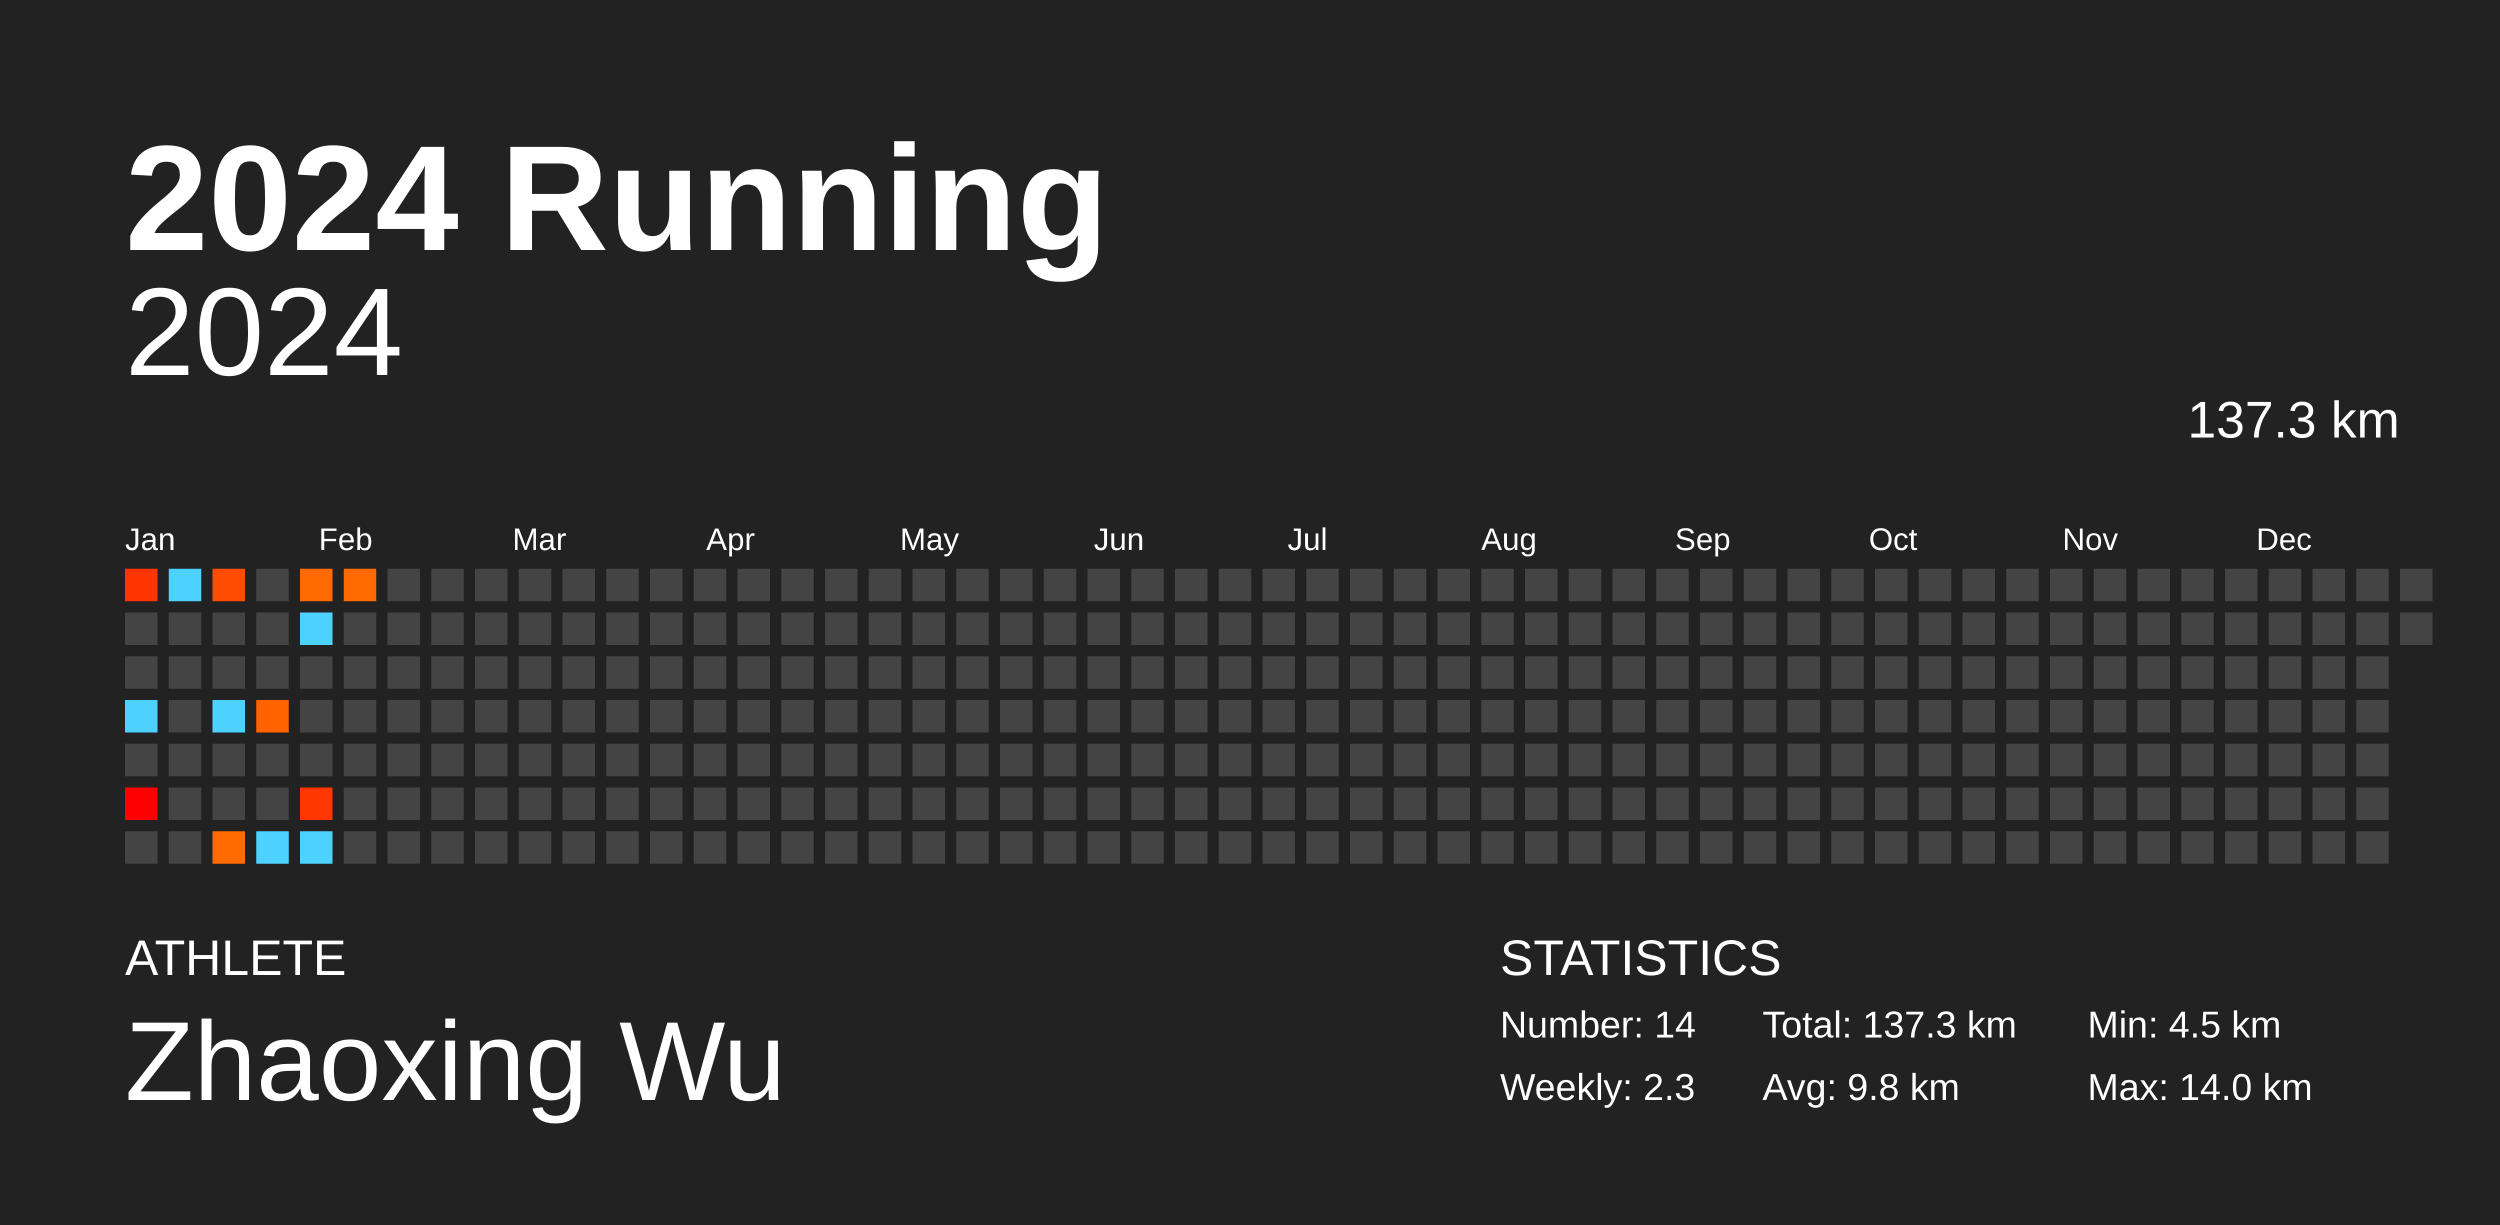
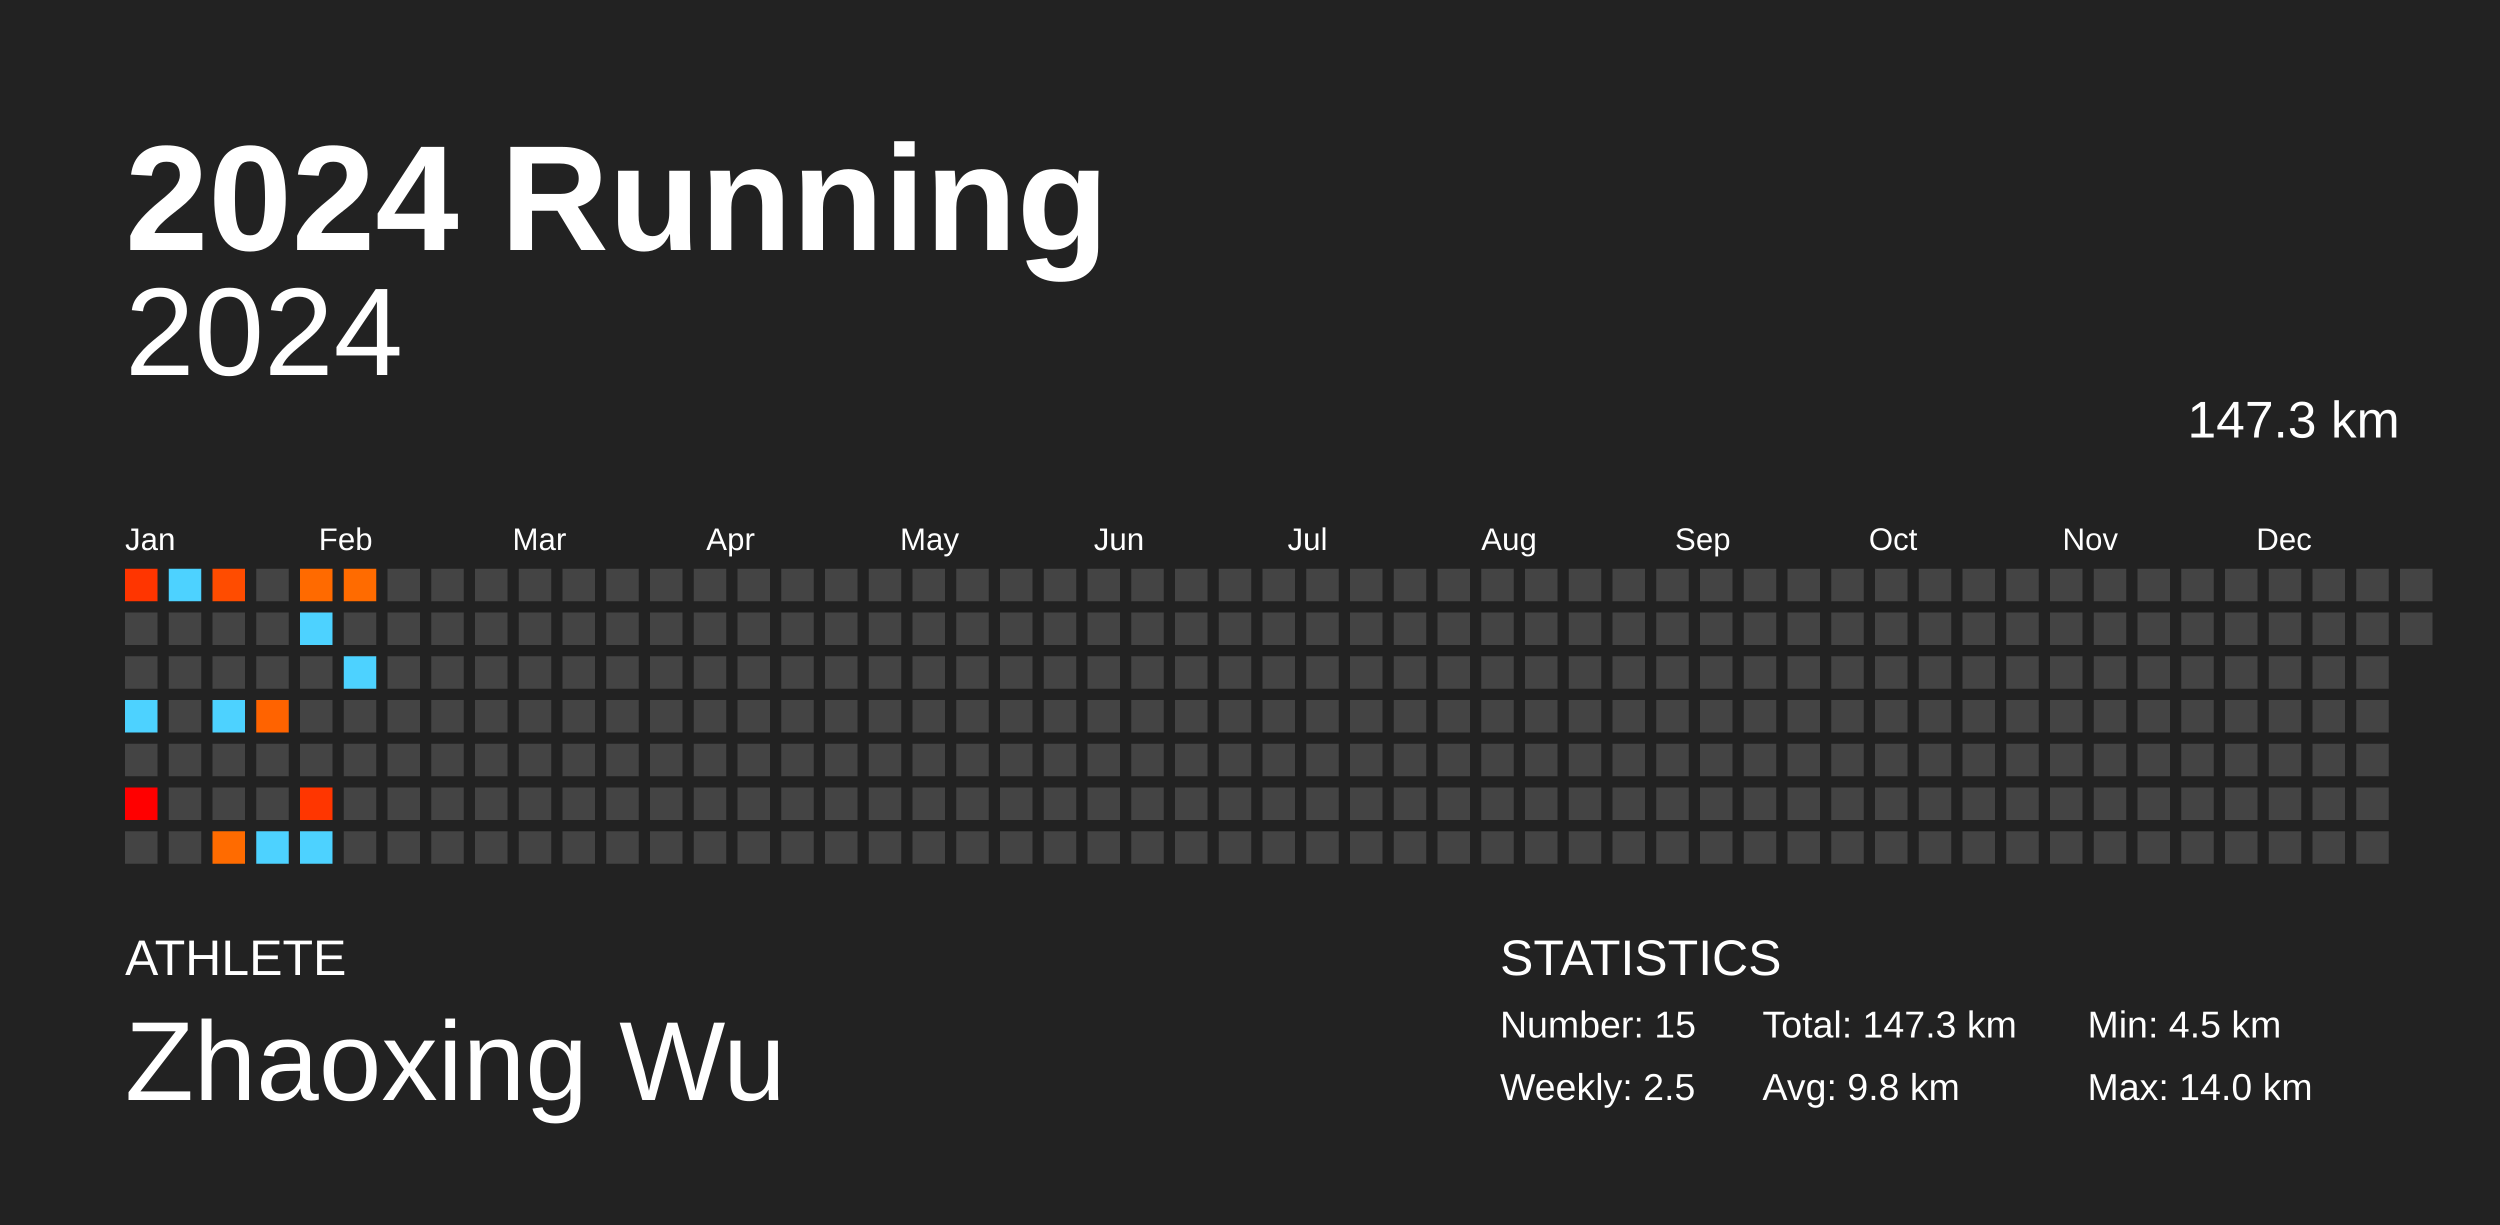
<svg xmlns="http://www.w3.org/2000/svg" baseProfile="full" height="98mm" version="1.1" viewBox="0,0,200,98" width="200mm">
  <defs />
  <rect fill="#222222" height="98" width="200" x="0" y="0" />
  <text fill="#FFFFFF" style="font-size:12px; font-family:Arial; font-weight:bold;" x="10" y="20">2024 Running</text>
  <text fill="#FFFFFF" style="font-size:4px; font-family:Arial" x="10" y="78">ATHLETE</text>
  <text fill="#FFFFFF" style="font-size:9px; font-family:Arial" x="10" y="88">Zhaoxing Wu</text>
  <text fill="#FFFFFF" style="font-size:4px; font-family:Arial" x="120" y="78">STATISTICS</text>
-   <text fill="#FFFFFF" style="font-size:3px; font-family:Arial" x="120" y="83">Number: 14</text>
-   <text fill="#FFFFFF" style="font-size:3px; font-family:Arial" x="120" y="88">Weekly: 2.3</text>
-   <text fill="#FFFFFF" style="font-size:3px; font-family:Arial" x="141" y="83">Total: 137.3 km</text>
+   <text fill="#FFFFFF" style="font-size:3px; font-family:Arial" x="120" y="83">Number: 15</text>
+   <text fill="#FFFFFF" style="font-size:3px; font-family:Arial" x="120" y="88">Weekly: 2.5</text>
+   <text fill="#FFFFFF" style="font-size:3px; font-family:Arial" x="141" y="83">Total: 147.3 km</text>
  <text fill="#FFFFFF" style="font-size:3px; font-family:Arial" x="141" y="88">Avg: 9.8 km</text>
  <text fill="#FFFFFF" style="font-size:3px; font-family:Arial" x="167" y="83">Min: 4.5 km</text>
  <text fill="#FFFFFF" style="font-size:3px; font-family:Arial" x="167" y="88">Max: 14.0 km</text>
  <text alignment-baseline="hanging" fill="#FFFFFF" style="font-size:10.0px; font-family:Arial;" x="10" y="30">2024</text>
-   <text alignment-baseline="hanging" fill="#FFFFFF" style="font-size:4.125px; font-family:Arial;" x="175" y="35">137.3 km</text>
+   <text alignment-baseline="hanging" fill="#FFFFFF" style="font-size:4.125px; font-family:Arial;" x="175" y="35">147.3 km</text>
  <text fill="#FFFFFF" style="font-size:2.5px; font-family:Arial" x="10.0" y="44">Jan</text>
  <text fill="#FFFFFF" style="font-size:2.5px; font-family:Arial" x="25.5" y="44">Feb</text>
  <text fill="#FFFFFF" style="font-size:2.5px; font-family:Arial" x="41.0" y="44">Mar</text>
  <text fill="#FFFFFF" style="font-size:2.5px; font-family:Arial" x="56.5" y="44">Apr</text>
  <text fill="#FFFFFF" style="font-size:2.5px; font-family:Arial" x="72.0" y="44">May</text>
  <text fill="#FFFFFF" style="font-size:2.5px; font-family:Arial" x="87.5" y="44">Jun</text>
  <text fill="#FFFFFF" style="font-size:2.5px; font-family:Arial" x="103.0" y="44">Jul</text>
  <text fill="#FFFFFF" style="font-size:2.5px; font-family:Arial" x="118.5" y="44">Aug</text>
  <text fill="#FFFFFF" style="font-size:2.5px; font-family:Arial" x="134.0" y="44">Sep</text>
  <text fill="#FFFFFF" style="font-size:2.5px; font-family:Arial" x="149.5" y="44">Oct</text>
  <text fill="#FFFFFF" style="font-size:2.5px; font-family:Arial" x="165.0" y="44">Nov</text>
  <text fill="#FFFFFF" style="font-size:2.5px; font-family:Arial" x="180.5" y="44">Dec</text>
  <rect fill="#ff3500" height="2.6" width="2.6" x="10.0" y="45.5" />
  <rect fill="#444444" height="2.6" width="2.6" x="10.0" y="49.0" />
  <rect fill="#444444" height="2.6" width="2.6" x="10.0" y="52.5" />
  <rect fill="#4dd2ff" height="2.6" width="2.6" x="10.0" y="56.0" />
  <rect fill="#444444" height="2.6" width="2.6" x="10.0" y="59.5" />
  <rect fill="#ff0000" height="2.6" width="2.6" x="10.0" y="63.0" />
  <rect fill="#444444" height="2.6" width="2.6" x="10.0" y="66.5" />
  <rect fill="#4dd2ff" height="2.6" width="2.6" x="13.5" y="45.5" />
  <rect fill="#444444" height="2.6" width="2.6" x="13.5" y="49.0" />
  <rect fill="#444444" height="2.6" width="2.6" x="13.5" y="52.5" />
  <rect fill="#444444" height="2.6" width="2.6" x="13.5" y="56.0" />
  <rect fill="#444444" height="2.6" width="2.6" x="13.5" y="59.5" />
  <rect fill="#444444" height="2.6" width="2.6" x="13.5" y="63.0" />
  <rect fill="#444444" height="2.6" width="2.6" x="13.5" y="66.5" />
  <rect fill="#ff4c00" height="2.6" width="2.6" x="17.0" y="45.5" />
  <rect fill="#444444" height="2.6" width="2.6" x="17.0" y="49.0" />
  <rect fill="#444444" height="2.6" width="2.6" x="17.0" y="52.5" />
  <rect fill="#4dd2ff" height="2.6" width="2.6" x="17.0" y="56.0" />
  <rect fill="#444444" height="2.6" width="2.6" x="17.0" y="59.5" />
  <rect fill="#444444" height="2.6" width="2.6" x="17.0" y="63.0" />
  <rect fill="#ff6b00" height="2.6" width="2.6" x="17.0" y="66.5" />
  <rect fill="#444444" height="2.6" width="2.6" x="20.5" y="45.5" />
  <rect fill="#444444" height="2.6" width="2.6" x="20.5" y="49.0" />
  <rect fill="#444444" height="2.6" width="2.6" x="20.5" y="52.5" />
  <rect fill="#ff6300" height="2.6" width="2.6" x="20.5" y="56.0" />
  <rect fill="#444444" height="2.6" width="2.6" x="20.5" y="59.5" />
  <rect fill="#444444" height="2.6" width="2.6" x="20.5" y="63.0" />
  <rect fill="#4dd2ff" height="2.6" width="2.6" x="20.5" y="66.5" />
  <rect fill="#ff6a00" height="2.6" width="2.6" x="24.0" y="45.5" />
  <rect fill="#4dd2ff" height="2.6" width="2.6" x="24.0" y="49.0" />
  <rect fill="#444444" height="2.6" width="2.6" x="24.0" y="52.5" />
  <rect fill="#444444" height="2.6" width="2.6" x="24.0" y="56.0" />
  <rect fill="#444444" height="2.6" width="2.6" x="24.0" y="59.5" />
  <rect fill="#ff3600" height="2.6" width="2.6" x="24.0" y="63.0" />
  <rect fill="#4dd2ff" height="2.6" width="2.6" x="24.0" y="66.5" />
  <rect fill="#ff6b00" height="2.6" width="2.6" x="27.5" y="45.5" />
  <rect fill="#444444" height="2.6" width="2.6" x="27.5" y="49.0" />
-   <rect fill="#444444" height="2.6" width="2.6" x="27.5" y="52.5" />
+   <rect fill="#4dd2ff" height="2.6" width="2.6" x="27.5" y="52.5" />
  <rect fill="#444444" height="2.6" width="2.6" x="27.5" y="56.0" />
  <rect fill="#444444" height="2.6" width="2.6" x="27.5" y="59.5" />
  <rect fill="#444444" height="2.6" width="2.6" x="27.5" y="63.0" />
  <rect fill="#444444" height="2.6" width="2.6" x="27.5" y="66.5" />
  <rect fill="#444444" height="2.6" width="2.6" x="31.0" y="45.5" />
  <rect fill="#444444" height="2.6" width="2.6" x="31.0" y="49.0" />
  <rect fill="#444444" height="2.6" width="2.6" x="31.0" y="52.5" />
  <rect fill="#444444" height="2.6" width="2.6" x="31.0" y="56.0" />
  <rect fill="#444444" height="2.6" width="2.6" x="31.0" y="59.5" />
  <rect fill="#444444" height="2.6" width="2.6" x="31.0" y="63.0" />
  <rect fill="#444444" height="2.6" width="2.6" x="31.0" y="66.5" />
  <rect fill="#444444" height="2.6" width="2.6" x="34.5" y="45.5" />
  <rect fill="#444444" height="2.6" width="2.6" x="34.5" y="49.0" />
  <rect fill="#444444" height="2.6" width="2.6" x="34.5" y="52.5" />
  <rect fill="#444444" height="2.6" width="2.6" x="34.5" y="56.0" />
  <rect fill="#444444" height="2.6" width="2.6" x="34.5" y="59.5" />
  <rect fill="#444444" height="2.6" width="2.6" x="34.5" y="63.0" />
  <rect fill="#444444" height="2.6" width="2.6" x="34.5" y="66.5" />
  <rect fill="#444444" height="2.6" width="2.6" x="38.0" y="45.5" />
  <rect fill="#444444" height="2.6" width="2.6" x="38.0" y="49.0" />
  <rect fill="#444444" height="2.6" width="2.6" x="38.0" y="52.5" />
  <rect fill="#444444" height="2.6" width="2.6" x="38.0" y="56.0" />
  <rect fill="#444444" height="2.6" width="2.6" x="38.0" y="59.5" />
  <rect fill="#444444" height="2.6" width="2.6" x="38.0" y="63.0" />
  <rect fill="#444444" height="2.6" width="2.6" x="38.0" y="66.5" />
  <rect fill="#444444" height="2.6" width="2.6" x="41.5" y="45.5" />
  <rect fill="#444444" height="2.6" width="2.6" x="41.5" y="49.0" />
  <rect fill="#444444" height="2.6" width="2.6" x="41.5" y="52.5" />
  <rect fill="#444444" height="2.6" width="2.6" x="41.5" y="56.0" />
  <rect fill="#444444" height="2.6" width="2.6" x="41.5" y="59.5" />
  <rect fill="#444444" height="2.6" width="2.6" x="41.5" y="63.0" />
  <rect fill="#444444" height="2.6" width="2.6" x="41.5" y="66.5" />
  <rect fill="#444444" height="2.6" width="2.6" x="45.0" y="45.5" />
  <rect fill="#444444" height="2.6" width="2.6" x="45.0" y="49.0" />
  <rect fill="#444444" height="2.6" width="2.6" x="45.0" y="52.5" />
  <rect fill="#444444" height="2.6" width="2.6" x="45.0" y="56.0" />
  <rect fill="#444444" height="2.6" width="2.6" x="45.0" y="59.5" />
  <rect fill="#444444" height="2.6" width="2.6" x="45.0" y="63.0" />
  <rect fill="#444444" height="2.6" width="2.6" x="45.0" y="66.5" />
  <rect fill="#444444" height="2.6" width="2.6" x="48.5" y="45.5" />
  <rect fill="#444444" height="2.6" width="2.6" x="48.5" y="49.0" />
  <rect fill="#444444" height="2.6" width="2.6" x="48.5" y="52.5" />
  <rect fill="#444444" height="2.6" width="2.6" x="48.5" y="56.0" />
  <rect fill="#444444" height="2.6" width="2.6" x="48.5" y="59.5" />
  <rect fill="#444444" height="2.6" width="2.6" x="48.5" y="63.0" />
  <rect fill="#444444" height="2.6" width="2.6" x="48.5" y="66.5" />
  <rect fill="#444444" height="2.6" width="2.6" x="52.0" y="45.5" />
  <rect fill="#444444" height="2.6" width="2.6" x="52.0" y="49.0" />
  <rect fill="#444444" height="2.6" width="2.6" x="52.0" y="52.5" />
  <rect fill="#444444" height="2.6" width="2.6" x="52.0" y="56.0" />
  <rect fill="#444444" height="2.6" width="2.6" x="52.0" y="59.5" />
  <rect fill="#444444" height="2.6" width="2.6" x="52.0" y="63.0" />
  <rect fill="#444444" height="2.6" width="2.6" x="52.0" y="66.5" />
  <rect fill="#444444" height="2.6" width="2.6" x="55.5" y="45.5" />
  <rect fill="#444444" height="2.6" width="2.6" x="55.5" y="49.0" />
  <rect fill="#444444" height="2.6" width="2.6" x="55.5" y="52.5" />
  <rect fill="#444444" height="2.6" width="2.6" x="55.5" y="56.0" />
  <rect fill="#444444" height="2.6" width="2.6" x="55.5" y="59.5" />
  <rect fill="#444444" height="2.6" width="2.6" x="55.5" y="63.0" />
  <rect fill="#444444" height="2.6" width="2.6" x="55.5" y="66.5" />
  <rect fill="#444444" height="2.6" width="2.6" x="59.0" y="45.5" />
  <rect fill="#444444" height="2.6" width="2.6" x="59.0" y="49.0" />
  <rect fill="#444444" height="2.6" width="2.6" x="59.0" y="52.5" />
  <rect fill="#444444" height="2.6" width="2.6" x="59.0" y="56.0" />
  <rect fill="#444444" height="2.6" width="2.6" x="59.0" y="59.5" />
  <rect fill="#444444" height="2.6" width="2.6" x="59.0" y="63.0" />
  <rect fill="#444444" height="2.6" width="2.6" x="59.0" y="66.5" />
  <rect fill="#444444" height="2.6" width="2.6" x="62.5" y="45.5" />
  <rect fill="#444444" height="2.6" width="2.6" x="62.5" y="49.0" />
  <rect fill="#444444" height="2.6" width="2.6" x="62.5" y="52.5" />
  <rect fill="#444444" height="2.6" width="2.6" x="62.5" y="56.0" />
  <rect fill="#444444" height="2.6" width="2.6" x="62.5" y="59.5" />
  <rect fill="#444444" height="2.6" width="2.6" x="62.5" y="63.0" />
  <rect fill="#444444" height="2.6" width="2.6" x="62.5" y="66.5" />
  <rect fill="#444444" height="2.6" width="2.6" x="66.0" y="45.5" />
  <rect fill="#444444" height="2.6" width="2.6" x="66.0" y="49.0" />
  <rect fill="#444444" height="2.6" width="2.6" x="66.0" y="52.5" />
  <rect fill="#444444" height="2.6" width="2.6" x="66.0" y="56.0" />
  <rect fill="#444444" height="2.6" width="2.6" x="66.0" y="59.5" />
  <rect fill="#444444" height="2.6" width="2.6" x="66.0" y="63.0" />
  <rect fill="#444444" height="2.6" width="2.6" x="66.0" y="66.5" />
  <rect fill="#444444" height="2.6" width="2.6" x="69.5" y="45.5" />
  <rect fill="#444444" height="2.6" width="2.6" x="69.5" y="49.0" />
  <rect fill="#444444" height="2.6" width="2.6" x="69.5" y="52.5" />
  <rect fill="#444444" height="2.6" width="2.6" x="69.5" y="56.0" />
  <rect fill="#444444" height="2.6" width="2.6" x="69.5" y="59.5" />
  <rect fill="#444444" height="2.6" width="2.6" x="69.5" y="63.0" />
  <rect fill="#444444" height="2.6" width="2.6" x="69.5" y="66.5" />
  <rect fill="#444444" height="2.6" width="2.6" x="73.0" y="45.5" />
  <rect fill="#444444" height="2.6" width="2.6" x="73.0" y="49.0" />
  <rect fill="#444444" height="2.6" width="2.6" x="73.0" y="52.5" />
  <rect fill="#444444" height="2.6" width="2.6" x="73.0" y="56.0" />
  <rect fill="#444444" height="2.6" width="2.6" x="73.0" y="59.5" />
  <rect fill="#444444" height="2.6" width="2.6" x="73.0" y="63.0" />
  <rect fill="#444444" height="2.6" width="2.6" x="73.0" y="66.5" />
  <rect fill="#444444" height="2.6" width="2.6" x="76.5" y="45.5" />
  <rect fill="#444444" height="2.6" width="2.6" x="76.5" y="49.0" />
  <rect fill="#444444" height="2.6" width="2.6" x="76.5" y="52.5" />
  <rect fill="#444444" height="2.6" width="2.6" x="76.5" y="56.0" />
  <rect fill="#444444" height="2.6" width="2.6" x="76.5" y="59.5" />
  <rect fill="#444444" height="2.6" width="2.6" x="76.5" y="63.0" />
  <rect fill="#444444" height="2.6" width="2.6" x="76.5" y="66.5" />
  <rect fill="#444444" height="2.6" width="2.6" x="80.0" y="45.5" />
  <rect fill="#444444" height="2.6" width="2.6" x="80.0" y="49.0" />
  <rect fill="#444444" height="2.6" width="2.6" x="80.0" y="52.5" />
  <rect fill="#444444" height="2.6" width="2.6" x="80.0" y="56.0" />
  <rect fill="#444444" height="2.6" width="2.6" x="80.0" y="59.5" />
  <rect fill="#444444" height="2.6" width="2.6" x="80.0" y="63.0" />
  <rect fill="#444444" height="2.6" width="2.6" x="80.0" y="66.5" />
  <rect fill="#444444" height="2.6" width="2.6" x="83.5" y="45.5" />
  <rect fill="#444444" height="2.6" width="2.6" x="83.5" y="49.0" />
  <rect fill="#444444" height="2.6" width="2.6" x="83.5" y="52.5" />
  <rect fill="#444444" height="2.6" width="2.6" x="83.5" y="56.0" />
  <rect fill="#444444" height="2.6" width="2.6" x="83.5" y="59.5" />
  <rect fill="#444444" height="2.6" width="2.6" x="83.5" y="63.0" />
  <rect fill="#444444" height="2.6" width="2.6" x="83.5" y="66.5" />
  <rect fill="#444444" height="2.6" width="2.6" x="87.0" y="45.5" />
  <rect fill="#444444" height="2.6" width="2.6" x="87.0" y="49.0" />
  <rect fill="#444444" height="2.6" width="2.6" x="87.0" y="52.5" />
  <rect fill="#444444" height="2.6" width="2.6" x="87.0" y="56.0" />
  <rect fill="#444444" height="2.6" width="2.6" x="87.0" y="59.5" />
  <rect fill="#444444" height="2.6" width="2.6" x="87.0" y="63.0" />
  <rect fill="#444444" height="2.6" width="2.6" x="87.0" y="66.5" />
  <rect fill="#444444" height="2.6" width="2.6" x="90.5" y="45.5" />
  <rect fill="#444444" height="2.6" width="2.6" x="90.5" y="49.0" />
  <rect fill="#444444" height="2.6" width="2.6" x="90.5" y="52.5" />
  <rect fill="#444444" height="2.6" width="2.6" x="90.5" y="56.0" />
  <rect fill="#444444" height="2.6" width="2.6" x="90.5" y="59.5" />
  <rect fill="#444444" height="2.6" width="2.6" x="90.5" y="63.0" />
  <rect fill="#444444" height="2.6" width="2.6" x="90.5" y="66.5" />
  <rect fill="#444444" height="2.6" width="2.6" x="94.0" y="45.5" />
  <rect fill="#444444" height="2.6" width="2.6" x="94.0" y="49.0" />
  <rect fill="#444444" height="2.6" width="2.6" x="94.0" y="52.5" />
  <rect fill="#444444" height="2.6" width="2.6" x="94.0" y="56.0" />
  <rect fill="#444444" height="2.6" width="2.6" x="94.0" y="59.5" />
  <rect fill="#444444" height="2.6" width="2.6" x="94.0" y="63.0" />
  <rect fill="#444444" height="2.6" width="2.6" x="94.0" y="66.5" />
  <rect fill="#444444" height="2.6" width="2.6" x="97.5" y="45.5" />
  <rect fill="#444444" height="2.6" width="2.6" x="97.5" y="49.0" />
  <rect fill="#444444" height="2.6" width="2.6" x="97.5" y="52.5" />
  <rect fill="#444444" height="2.6" width="2.6" x="97.5" y="56.0" />
  <rect fill="#444444" height="2.6" width="2.6" x="97.5" y="59.5" />
  <rect fill="#444444" height="2.6" width="2.6" x="97.5" y="63.0" />
  <rect fill="#444444" height="2.6" width="2.6" x="97.5" y="66.5" />
  <rect fill="#444444" height="2.6" width="2.6" x="101.0" y="45.5" />
  <rect fill="#444444" height="2.6" width="2.6" x="101.0" y="49.0" />
  <rect fill="#444444" height="2.6" width="2.6" x="101.0" y="52.5" />
  <rect fill="#444444" height="2.6" width="2.6" x="101.0" y="56.0" />
  <rect fill="#444444" height="2.6" width="2.6" x="101.0" y="59.5" />
  <rect fill="#444444" height="2.6" width="2.6" x="101.0" y="63.0" />
  <rect fill="#444444" height="2.6" width="2.6" x="101.0" y="66.5" />
  <rect fill="#444444" height="2.6" width="2.6" x="104.5" y="45.5" />
  <rect fill="#444444" height="2.6" width="2.6" x="104.5" y="49.0" />
  <rect fill="#444444" height="2.6" width="2.6" x="104.5" y="52.5" />
  <rect fill="#444444" height="2.6" width="2.6" x="104.5" y="56.0" />
  <rect fill="#444444" height="2.6" width="2.6" x="104.5" y="59.5" />
  <rect fill="#444444" height="2.6" width="2.6" x="104.5" y="63.0" />
  <rect fill="#444444" height="2.6" width="2.6" x="104.5" y="66.5" />
  <rect fill="#444444" height="2.6" width="2.6" x="108.0" y="45.5" />
  <rect fill="#444444" height="2.6" width="2.6" x="108.0" y="49.0" />
  <rect fill="#444444" height="2.6" width="2.6" x="108.0" y="52.5" />
  <rect fill="#444444" height="2.6" width="2.6" x="108.0" y="56.0" />
  <rect fill="#444444" height="2.6" width="2.6" x="108.0" y="59.5" />
  <rect fill="#444444" height="2.6" width="2.6" x="108.0" y="63.0" />
  <rect fill="#444444" height="2.6" width="2.6" x="108.0" y="66.5" />
  <rect fill="#444444" height="2.6" width="2.6" x="111.5" y="45.5" />
  <rect fill="#444444" height="2.6" width="2.6" x="111.5" y="49.0" />
  <rect fill="#444444" height="2.6" width="2.6" x="111.5" y="52.5" />
  <rect fill="#444444" height="2.6" width="2.6" x="111.5" y="56.0" />
  <rect fill="#444444" height="2.6" width="2.6" x="111.5" y="59.5" />
  <rect fill="#444444" height="2.6" width="2.6" x="111.5" y="63.0" />
  <rect fill="#444444" height="2.6" width="2.6" x="111.5" y="66.5" />
  <rect fill="#444444" height="2.6" width="2.6" x="115.0" y="45.5" />
  <rect fill="#444444" height="2.6" width="2.6" x="115.0" y="49.0" />
  <rect fill="#444444" height="2.6" width="2.6" x="115.0" y="52.5" />
  <rect fill="#444444" height="2.6" width="2.6" x="115.0" y="56.0" />
  <rect fill="#444444" height="2.6" width="2.6" x="115.0" y="59.5" />
  <rect fill="#444444" height="2.6" width="2.6" x="115.0" y="63.0" />
  <rect fill="#444444" height="2.6" width="2.6" x="115.0" y="66.5" />
  <rect fill="#444444" height="2.6" width="2.6" x="118.5" y="45.5" />
  <rect fill="#444444" height="2.6" width="2.6" x="118.5" y="49.0" />
  <rect fill="#444444" height="2.6" width="2.6" x="118.5" y="52.5" />
  <rect fill="#444444" height="2.6" width="2.6" x="118.5" y="56.0" />
  <rect fill="#444444" height="2.6" width="2.6" x="118.5" y="59.5" />
  <rect fill="#444444" height="2.6" width="2.6" x="118.5" y="63.0" />
  <rect fill="#444444" height="2.6" width="2.6" x="118.5" y="66.5" />
  <rect fill="#444444" height="2.6" width="2.6" x="122.0" y="45.5" />
  <rect fill="#444444" height="2.6" width="2.6" x="122.0" y="49.0" />
  <rect fill="#444444" height="2.6" width="2.6" x="122.0" y="52.5" />
  <rect fill="#444444" height="2.6" width="2.6" x="122.0" y="56.0" />
  <rect fill="#444444" height="2.6" width="2.6" x="122.0" y="59.5" />
  <rect fill="#444444" height="2.6" width="2.6" x="122.0" y="63.0" />
  <rect fill="#444444" height="2.6" width="2.6" x="122.0" y="66.5" />
  <rect fill="#444444" height="2.6" width="2.6" x="125.5" y="45.5" />
  <rect fill="#444444" height="2.6" width="2.6" x="125.5" y="49.0" />
  <rect fill="#444444" height="2.6" width="2.6" x="125.5" y="52.5" />
  <rect fill="#444444" height="2.6" width="2.6" x="125.5" y="56.0" />
  <rect fill="#444444" height="2.6" width="2.6" x="125.5" y="59.5" />
  <rect fill="#444444" height="2.6" width="2.6" x="125.5" y="63.0" />
  <rect fill="#444444" height="2.6" width="2.6" x="125.5" y="66.5" />
  <rect fill="#444444" height="2.6" width="2.6" x="129.0" y="45.5" />
  <rect fill="#444444" height="2.6" width="2.6" x="129.0" y="49.0" />
  <rect fill="#444444" height="2.6" width="2.6" x="129.0" y="52.5" />
  <rect fill="#444444" height="2.6" width="2.6" x="129.0" y="56.0" />
  <rect fill="#444444" height="2.6" width="2.6" x="129.0" y="59.5" />
  <rect fill="#444444" height="2.6" width="2.6" x="129.0" y="63.0" />
  <rect fill="#444444" height="2.6" width="2.6" x="129.0" y="66.5" />
  <rect fill="#444444" height="2.6" width="2.6" x="132.5" y="45.5" />
  <rect fill="#444444" height="2.6" width="2.6" x="132.5" y="49.0" />
  <rect fill="#444444" height="2.6" width="2.6" x="132.5" y="52.5" />
  <rect fill="#444444" height="2.6" width="2.6" x="132.5" y="56.0" />
  <rect fill="#444444" height="2.6" width="2.6" x="132.5" y="59.5" />
  <rect fill="#444444" height="2.6" width="2.6" x="132.5" y="63.0" />
  <rect fill="#444444" height="2.6" width="2.6" x="132.5" y="66.5" />
  <rect fill="#444444" height="2.6" width="2.6" x="136.0" y="45.5" />
  <rect fill="#444444" height="2.6" width="2.6" x="136.0" y="49.0" />
  <rect fill="#444444" height="2.6" width="2.6" x="136.0" y="52.5" />
  <rect fill="#444444" height="2.6" width="2.6" x="136.0" y="56.0" />
  <rect fill="#444444" height="2.6" width="2.6" x="136.0" y="59.5" />
  <rect fill="#444444" height="2.6" width="2.6" x="136.0" y="63.0" />
  <rect fill="#444444" height="2.6" width="2.6" x="136.0" y="66.5" />
  <rect fill="#444444" height="2.6" width="2.6" x="139.5" y="45.5" />
  <rect fill="#444444" height="2.6" width="2.6" x="139.5" y="49.0" />
  <rect fill="#444444" height="2.6" width="2.6" x="139.5" y="52.5" />
  <rect fill="#444444" height="2.6" width="2.6" x="139.5" y="56.0" />
  <rect fill="#444444" height="2.6" width="2.6" x="139.5" y="59.5" />
  <rect fill="#444444" height="2.6" width="2.6" x="139.5" y="63.0" />
  <rect fill="#444444" height="2.6" width="2.6" x="139.5" y="66.5" />
  <rect fill="#444444" height="2.6" width="2.6" x="143.0" y="45.5" />
  <rect fill="#444444" height="2.6" width="2.6" x="143.0" y="49.0" />
  <rect fill="#444444" height="2.6" width="2.6" x="143.0" y="52.5" />
  <rect fill="#444444" height="2.6" width="2.6" x="143.0" y="56.0" />
  <rect fill="#444444" height="2.6" width="2.6" x="143.0" y="59.5" />
  <rect fill="#444444" height="2.6" width="2.6" x="143.0" y="63.0" />
  <rect fill="#444444" height="2.6" width="2.6" x="143.0" y="66.5" />
  <rect fill="#444444" height="2.6" width="2.6" x="146.5" y="45.5" />
  <rect fill="#444444" height="2.6" width="2.6" x="146.5" y="49.0" />
  <rect fill="#444444" height="2.6" width="2.6" x="146.5" y="52.5" />
  <rect fill="#444444" height="2.6" width="2.6" x="146.5" y="56.0" />
  <rect fill="#444444" height="2.6" width="2.6" x="146.5" y="59.5" />
  <rect fill="#444444" height="2.6" width="2.6" x="146.5" y="63.0" />
  <rect fill="#444444" height="2.6" width="2.6" x="146.5" y="66.5" />
  <rect fill="#444444" height="2.6" width="2.6" x="150.0" y="45.5" />
  <rect fill="#444444" height="2.6" width="2.6" x="150.0" y="49.0" />
  <rect fill="#444444" height="2.6" width="2.6" x="150.0" y="52.5" />
  <rect fill="#444444" height="2.6" width="2.6" x="150.0" y="56.0" />
  <rect fill="#444444" height="2.6" width="2.6" x="150.0" y="59.5" />
  <rect fill="#444444" height="2.6" width="2.6" x="150.0" y="63.0" />
  <rect fill="#444444" height="2.6" width="2.6" x="150.0" y="66.5" />
  <rect fill="#444444" height="2.6" width="2.6" x="153.5" y="45.5" />
  <rect fill="#444444" height="2.6" width="2.6" x="153.5" y="49.0" />
  <rect fill="#444444" height="2.6" width="2.6" x="153.5" y="52.5" />
  <rect fill="#444444" height="2.6" width="2.6" x="153.5" y="56.0" />
  <rect fill="#444444" height="2.6" width="2.6" x="153.5" y="59.5" />
  <rect fill="#444444" height="2.6" width="2.6" x="153.5" y="63.0" />
  <rect fill="#444444" height="2.6" width="2.6" x="153.5" y="66.5" />
  <rect fill="#444444" height="2.6" width="2.6" x="157.0" y="45.5" />
  <rect fill="#444444" height="2.6" width="2.6" x="157.0" y="49.0" />
  <rect fill="#444444" height="2.6" width="2.6" x="157.0" y="52.5" />
  <rect fill="#444444" height="2.6" width="2.6" x="157.0" y="56.0" />
  <rect fill="#444444" height="2.6" width="2.6" x="157.0" y="59.5" />
  <rect fill="#444444" height="2.6" width="2.6" x="157.0" y="63.0" />
  <rect fill="#444444" height="2.6" width="2.6" x="157.0" y="66.5" />
  <rect fill="#444444" height="2.6" width="2.6" x="160.5" y="45.5" />
  <rect fill="#444444" height="2.6" width="2.6" x="160.5" y="49.0" />
  <rect fill="#444444" height="2.6" width="2.6" x="160.5" y="52.5" />
  <rect fill="#444444" height="2.6" width="2.6" x="160.5" y="56.0" />
  <rect fill="#444444" height="2.6" width="2.6" x="160.5" y="59.5" />
  <rect fill="#444444" height="2.6" width="2.6" x="160.5" y="63.0" />
  <rect fill="#444444" height="2.6" width="2.6" x="160.5" y="66.5" />
  <rect fill="#444444" height="2.6" width="2.6" x="164.0" y="45.5" />
  <rect fill="#444444" height="2.6" width="2.6" x="164.0" y="49.0" />
  <rect fill="#444444" height="2.6" width="2.6" x="164.0" y="52.5" />
  <rect fill="#444444" height="2.6" width="2.6" x="164.0" y="56.0" />
  <rect fill="#444444" height="2.6" width="2.6" x="164.0" y="59.5" />
  <rect fill="#444444" height="2.6" width="2.6" x="164.0" y="63.0" />
  <rect fill="#444444" height="2.6" width="2.6" x="164.0" y="66.5" />
  <rect fill="#444444" height="2.6" width="2.6" x="167.5" y="45.5" />
  <rect fill="#444444" height="2.6" width="2.6" x="167.5" y="49.0" />
  <rect fill="#444444" height="2.6" width="2.6" x="167.5" y="52.5" />
  <rect fill="#444444" height="2.6" width="2.6" x="167.5" y="56.0" />
  <rect fill="#444444" height="2.6" width="2.6" x="167.5" y="59.5" />
  <rect fill="#444444" height="2.6" width="2.6" x="167.5" y="63.0" />
  <rect fill="#444444" height="2.6" width="2.6" x="167.5" y="66.5" />
  <rect fill="#444444" height="2.6" width="2.6" x="171.0" y="45.5" />
  <rect fill="#444444" height="2.6" width="2.6" x="171.0" y="49.0" />
  <rect fill="#444444" height="2.6" width="2.6" x="171.0" y="52.5" />
  <rect fill="#444444" height="2.6" width="2.6" x="171.0" y="56.0" />
  <rect fill="#444444" height="2.6" width="2.6" x="171.0" y="59.5" />
  <rect fill="#444444" height="2.6" width="2.6" x="171.0" y="63.0" />
  <rect fill="#444444" height="2.6" width="2.6" x="171.0" y="66.5" />
  <rect fill="#444444" height="2.6" width="2.6" x="174.5" y="45.5" />
  <rect fill="#444444" height="2.6" width="2.6" x="174.5" y="49.0" />
  <rect fill="#444444" height="2.6" width="2.6" x="174.5" y="52.5" />
  <rect fill="#444444" height="2.6" width="2.6" x="174.5" y="56.0" />
  <rect fill="#444444" height="2.6" width="2.6" x="174.5" y="59.5" />
  <rect fill="#444444" height="2.6" width="2.6" x="174.5" y="63.0" />
  <rect fill="#444444" height="2.6" width="2.6" x="174.5" y="66.5" />
  <rect fill="#444444" height="2.6" width="2.6" x="178.0" y="45.5" />
  <rect fill="#444444" height="2.6" width="2.6" x="178.0" y="49.0" />
  <rect fill="#444444" height="2.6" width="2.6" x="178.0" y="52.5" />
  <rect fill="#444444" height="2.6" width="2.6" x="178.0" y="56.0" />
  <rect fill="#444444" height="2.6" width="2.6" x="178.0" y="59.5" />
  <rect fill="#444444" height="2.6" width="2.6" x="178.0" y="63.0" />
  <rect fill="#444444" height="2.6" width="2.6" x="178.0" y="66.5" />
  <rect fill="#444444" height="2.6" width="2.6" x="181.5" y="45.5" />
  <rect fill="#444444" height="2.6" width="2.6" x="181.5" y="49.0" />
  <rect fill="#444444" height="2.6" width="2.6" x="181.5" y="52.5" />
  <rect fill="#444444" height="2.6" width="2.6" x="181.5" y="56.0" />
  <rect fill="#444444" height="2.6" width="2.6" x="181.5" y="59.5" />
  <rect fill="#444444" height="2.6" width="2.6" x="181.5" y="63.0" />
  <rect fill="#444444" height="2.6" width="2.6" x="181.5" y="66.5" />
  <rect fill="#444444" height="2.6" width="2.6" x="185.0" y="45.5" />
  <rect fill="#444444" height="2.6" width="2.6" x="185.0" y="49.0" />
  <rect fill="#444444" height="2.6" width="2.6" x="185.0" y="52.5" />
  <rect fill="#444444" height="2.6" width="2.6" x="185.0" y="56.0" />
  <rect fill="#444444" height="2.6" width="2.6" x="185.0" y="59.5" />
  <rect fill="#444444" height="2.6" width="2.6" x="185.0" y="63.0" />
  <rect fill="#444444" height="2.6" width="2.6" x="185.0" y="66.5" />
  <rect fill="#444444" height="2.6" width="2.6" x="188.5" y="45.5" />
  <rect fill="#444444" height="2.6" width="2.6" x="188.5" y="49.0" />
  <rect fill="#444444" height="2.6" width="2.6" x="188.5" y="52.5" />
  <rect fill="#444444" height="2.6" width="2.6" x="188.5" y="56.0" />
  <rect fill="#444444" height="2.6" width="2.6" x="188.5" y="59.5" />
  <rect fill="#444444" height="2.6" width="2.6" x="188.5" y="63.0" />
  <rect fill="#444444" height="2.6" width="2.6" x="188.5" y="66.5" />
  <rect fill="#444444" height="2.6" width="2.6" x="192.0" y="45.5" />
  <rect fill="#444444" height="2.6" width="2.6" x="192.0" y="49.0" />
</svg>
